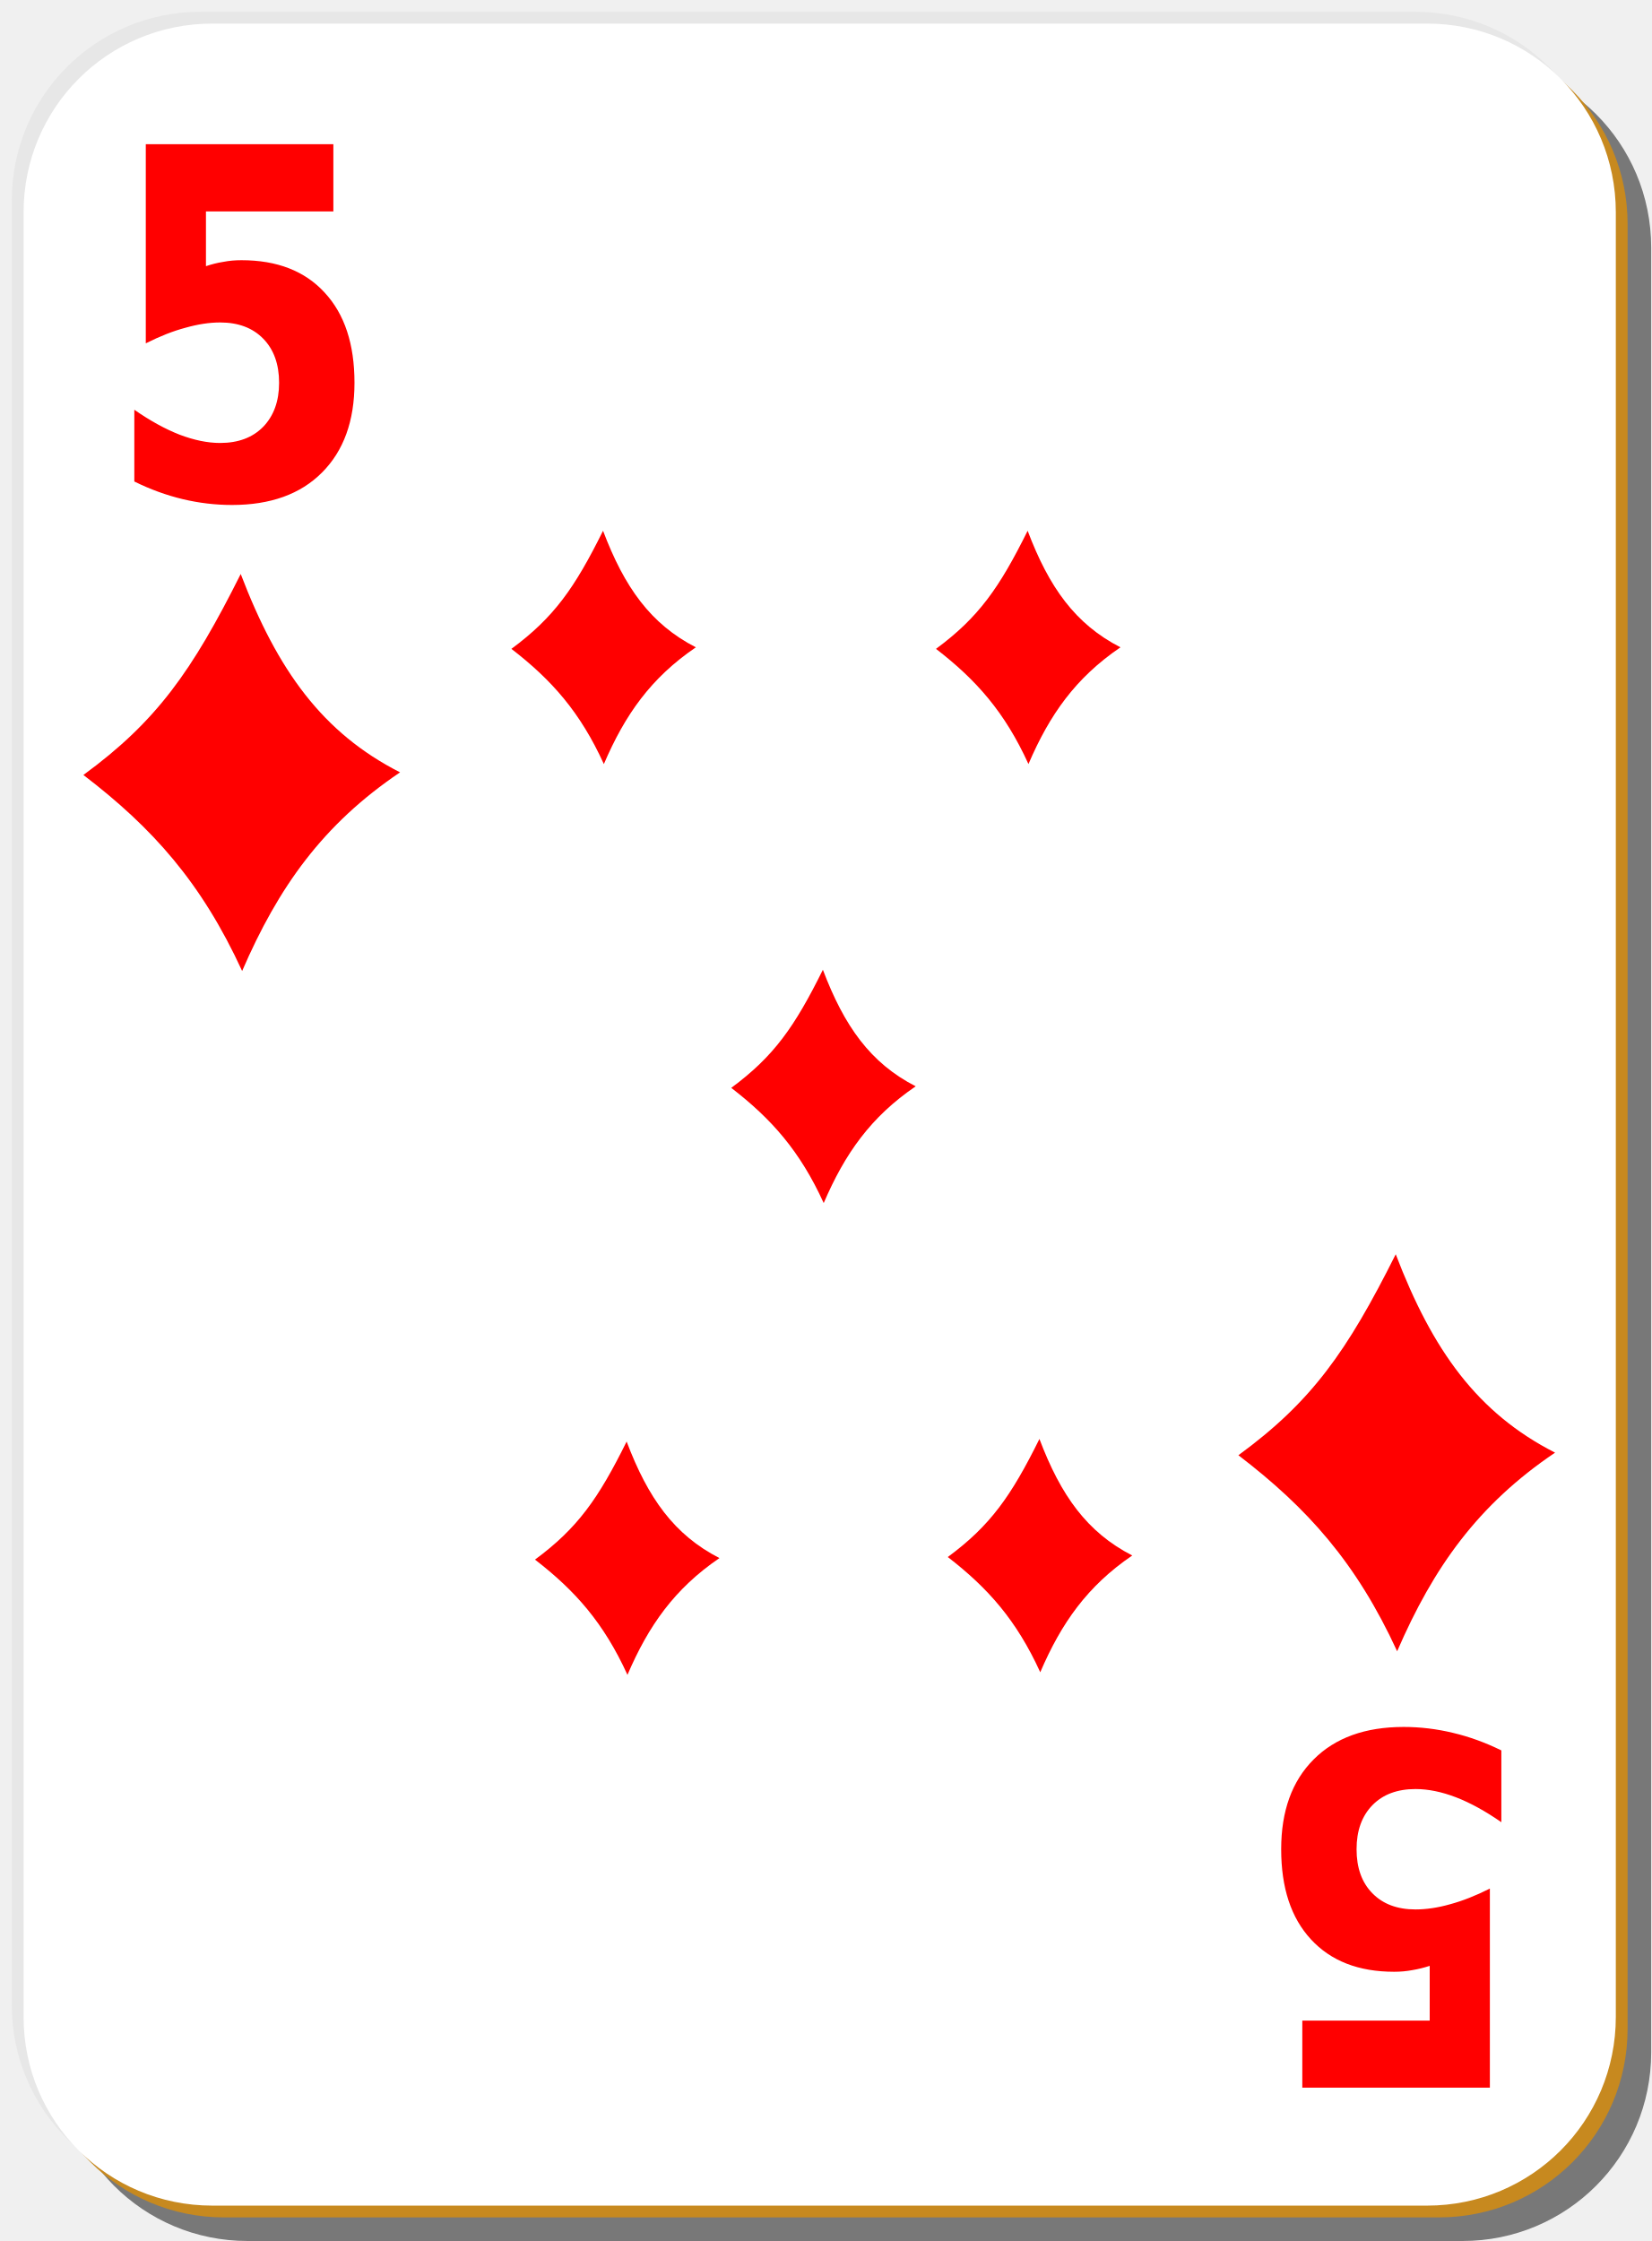
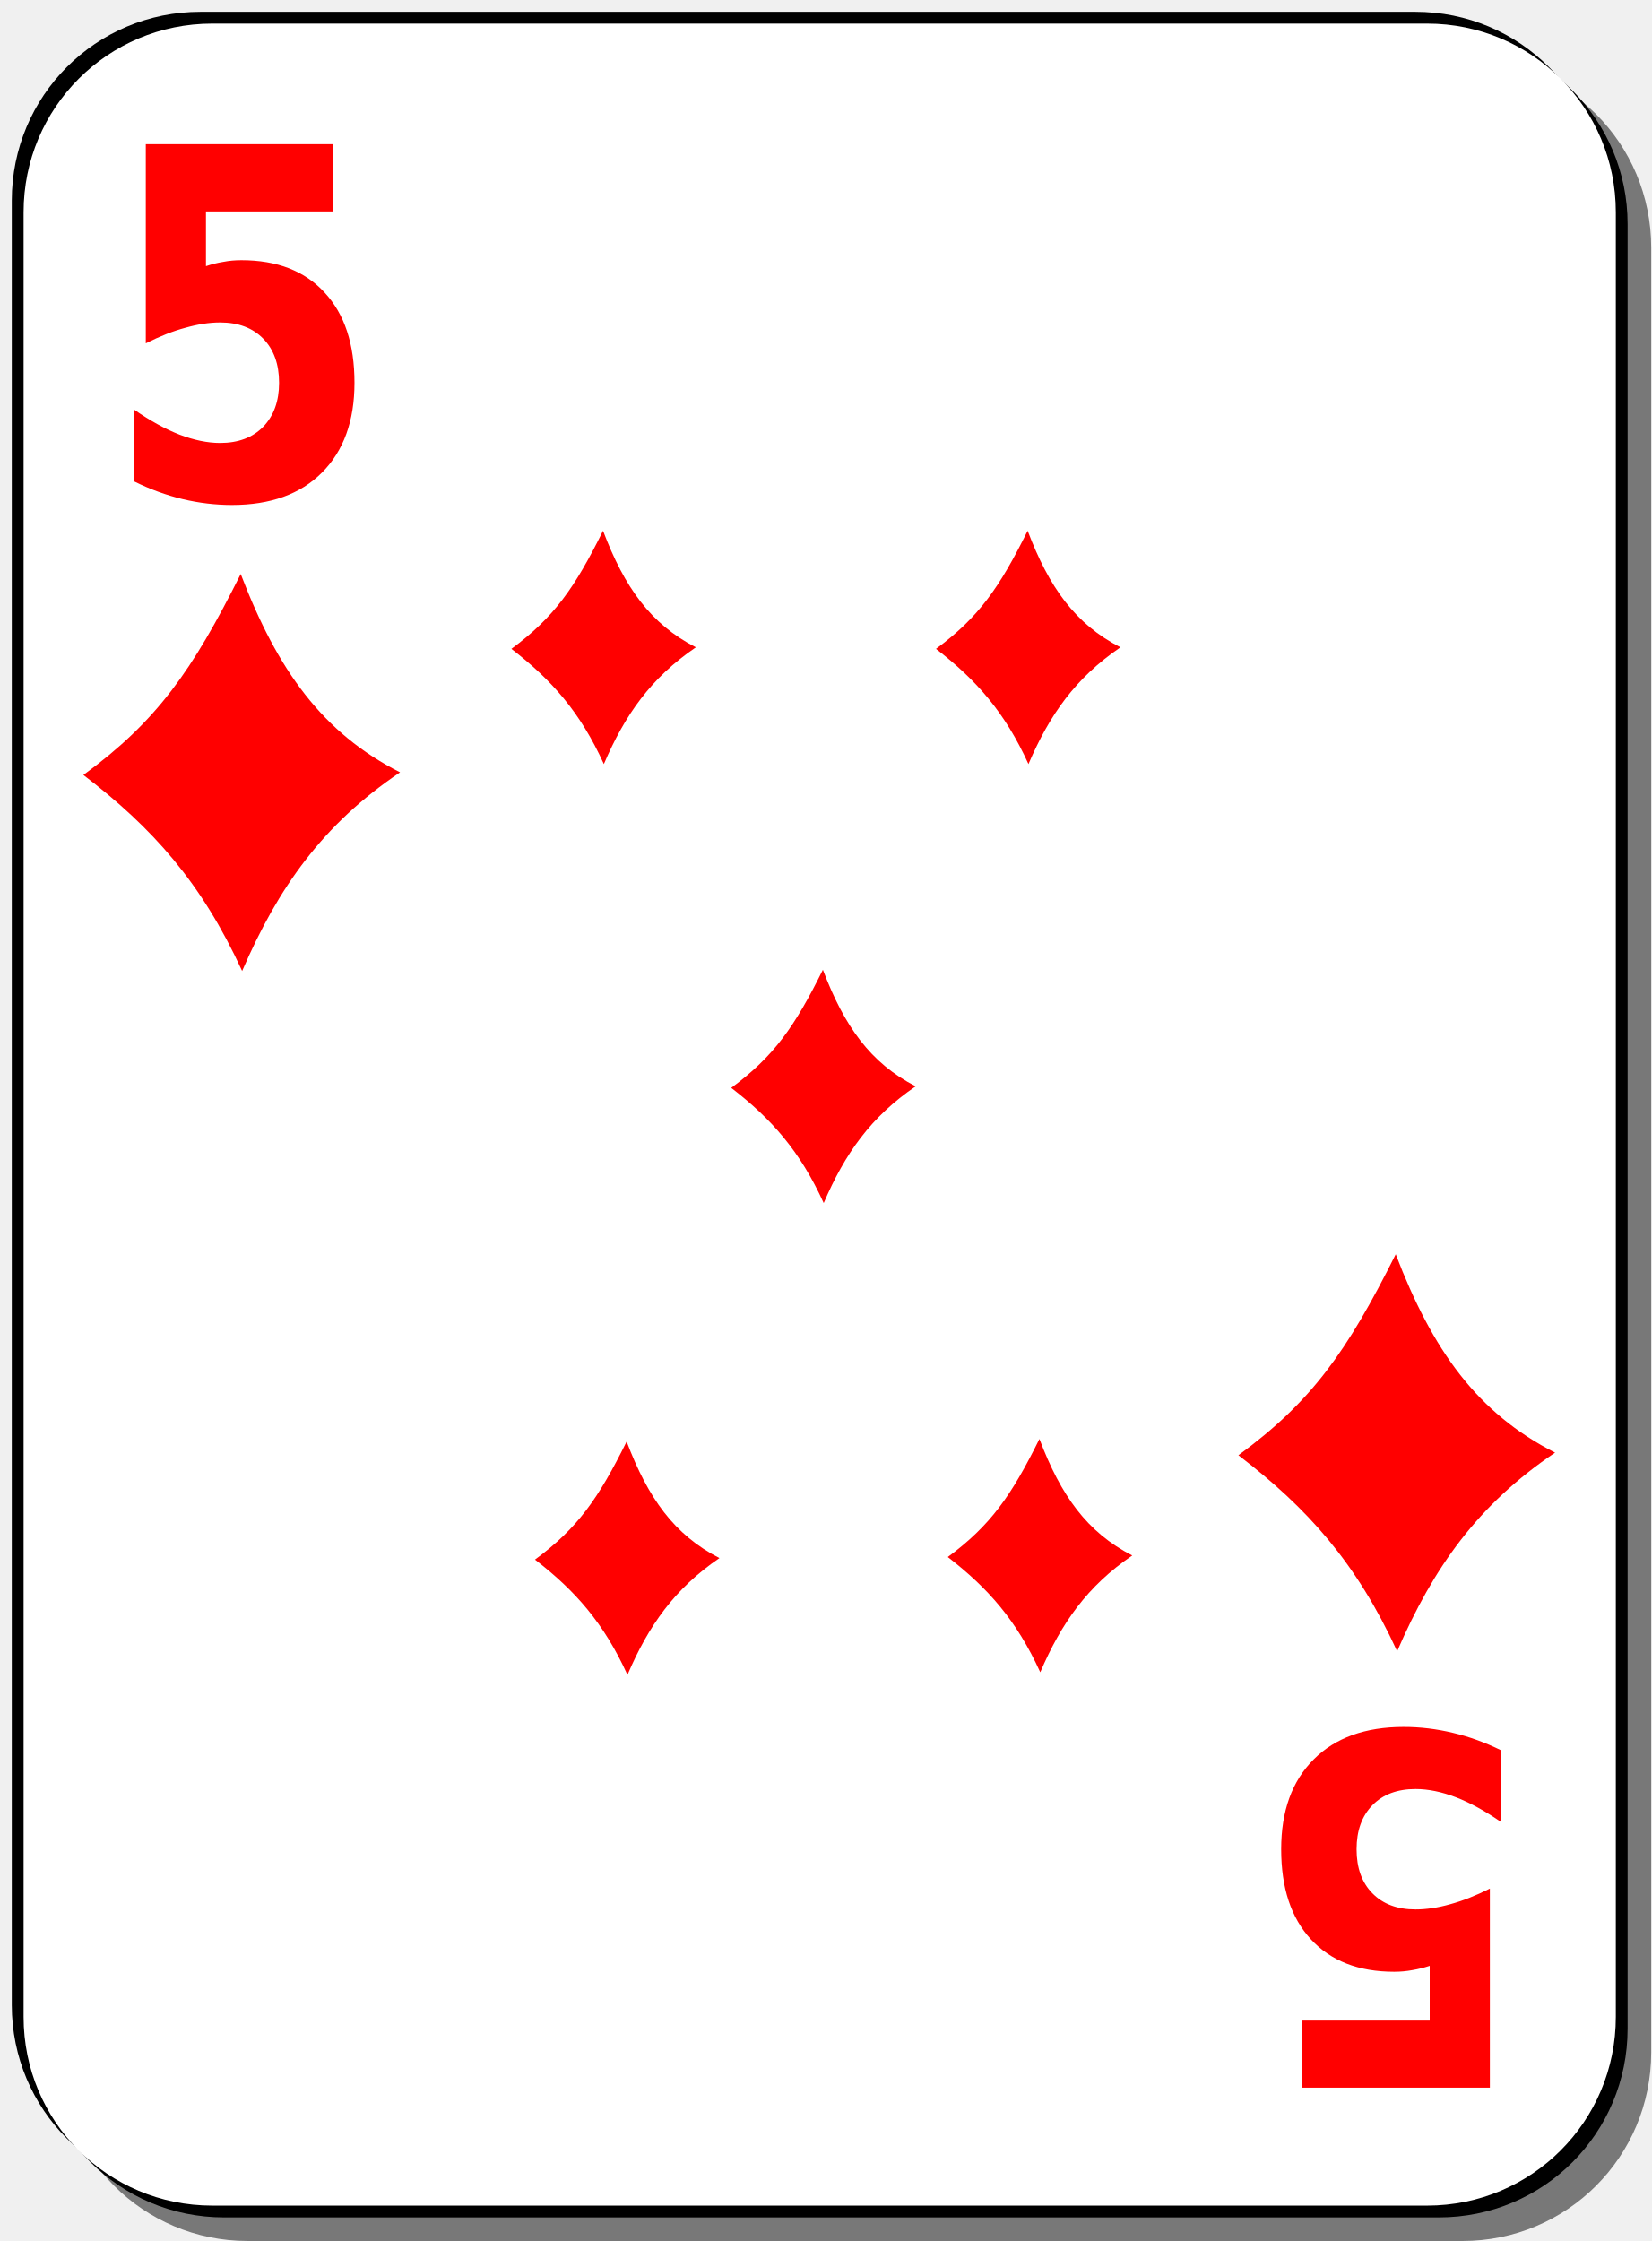
<svg xmlns="http://www.w3.org/2000/svg" id="svg2" viewBox="0 0 140 190" version="1.0" y="0" x="0">
+   <defs id="defs22" />
  <g id="layer1">
-     <g id="g5630">
-       <path id="rect2070" style="fill-opacity:.498;fill:#000000" d="m21 5h103c8.86 0 16 7.136 16 16v153c0 8.86-7.14 16-16 16h-103c-8.864 0-16-7.14-16-16v-153c0-8.864 7.136-16 16-16z" />
-       <path id="rect1300" style="fill:#e7e7e7" d="m17 1h103c8.86 0 16 7.136 16 16v153c0 8.86-7.14 16-16 16h-103c-8.864 0-16-7.14-16-16v-153c0-8.864 7.136-16 16-16z" />
-       <path id="path5624" style="fill:#c7891f" d="m19 3h103c8.86 0 16 7.136 16 16v153c0 8.86-7.14 16-16 16h-103c-8.864 0-16-7.14-16-16v-153c0-8.864 7.136-16 16-16z" />
-       <path id="rect1306" style="fill:#ffffff" d="m18 2h103c8.86 0 16 7.136 16 16v153c0 8.86-7.14 16-16 16h-103c-8.864 0-16-7.14-16-16v-153c0-8.864 7.136-16 16-16z" />
-     </g>
+     <path id="rect2070" style="fill:#000000;fill-opacity:0.498" d="m 21,5 h 103 c 8.86,0 16,7.136 16,16 v 153 c 0,8.86 -7.14,16 -16,16 H 21 C 12.136,190 5,182.86 5,174 V 21 C 5,12.136 12.136,5 21,5 Z" />
+     <path id="rect1300" style="fill:#000000" d="m 17,1 h 103 c 8.86,0 16,7.136 16,16 v 153 c 0,8.86 -7.14,16 -16,16 H 17 C 8.136,186 1,178.86 1,170 V 17 C 1,8.136 8.136,1 17,1 Z" />
+     <path id="path5624" style="fill:#000000" d="m 19,3 h 103 c 8.86,0 16,7.136 16,16 v 153 c 0,8.86 -7.14,16 -16,16 H 19 C 10.136,188 3,180.86 3,172 V 19 C 3,10.136 10.136,3 19,3 Z" />
+     <path id="rect1306" style="fill:#ffffff" d="m 18,2 h 103 c 8.86,0 16,7.136 16,16 v 153 c 0,8.86 -7.14,16 -16,16 H 18 C 9.136,187 2,179.86 2,171 V 18 C 2,9.136 9.136,2 18,2 Z" />
  </g>
  <g id="g3925" transform="translate(329.5 183.5)">
    <path id="text2531" style="fill:#ff0000" d="m-348.78-155.73h17.49v5.18h-11.88v4.22c0.54-0.15 1.07-0.26 1.61-0.33 0.55-0.09 1.11-0.13 1.7-0.13 3.32 0 5.91 0.83 7.76 2.5 1.86 1.66 2.78 3.97 2.78 6.95 0 2.94-1.01 5.25-3.03 6.92-2.01 1.67-4.81 2.5-8.39 2.5-1.54 0-3.08-0.15-4.6-0.45-1.51-0.3-3.02-0.75-4.51-1.36v-5.53c1.48 0.85 2.89 1.49 4.22 1.92 1.34 0.42 2.6 0.64 3.78 0.64 1.7 0 3.04-0.42 4.02-1.25 0.98-0.84 1.48-1.97 1.48-3.39 0-1.44-0.5-2.57-1.48-3.4s-2.32-1.25-4.02-1.25c-1.01 0-2.09 0.14-3.24 0.41-1.14 0.25-2.37 0.65-3.69 1.2v-15.35" transform="scale(.90928 1.0998)" />
    <path id="text2540" style="fill:#ff0000" d="m223.45 5.91h17.49v5.171h-11.88v4.22c0.54-0.146 1.08-0.255 1.61-0.328 0.55-0.086 1.12-0.128 1.7-0.128 3.33 0 5.91 0.834 7.77 2.503 1.85 1.656 2.77 3.971 2.77 6.943 0 2.947-1.01 5.256-3.03 6.924-2.01 1.669-4.81 2.503-8.39 2.503-1.54 0-3.08-0.152-4.6-0.456-1.51-0.293-3.01-0.743-4.51-1.352v-5.536c1.48 0.852 2.89 1.492 4.22 1.918 1.34 0.426 2.6 0.639 3.78 0.639 1.7 0 3.04-0.414 4.02-1.242 0.99-0.84 1.48-1.973 1.48-3.398 0-1.438-0.49-2.57-1.48-3.399-0.98-0.828-2.32-1.242-4.02-1.242-1.01 0-2.09 0.134-3.23 0.402-1.15 0.256-2.38 0.658-3.7 1.206v-15.348" transform="scale(-.90928 -1.0998)" />
  </g>
  <path id="path1608" style="fill-rule:evenodd;fill:#ff0000" d="m20.41 48.665c-4.126 8.245-7.135 12.498-13.34 17.04 5.872 4.487 10.013 9.124 13.46 16.62 3.079-7.121 6.847-12.43 13.39-16.843-6.582-3.349-10.393-8.654-13.51-16.817z" />
  <path id="path1498" style="fill-rule:evenodd;fill:#ff0000" d="m51.13 45c-2.403 4.845-4.155 7.344-7.77 10.013 3.421 2.637 5.832 5.362 7.84 9.767 1.794-4.185 3.988-7.304 7.8-9.898-3.834-1.968-6.054-5.085-7.87-9.882z" />
  <path id="path1500" style="fill-rule:evenodd;fill:#ff0000" d="m87.13 45c-2.403 4.845-4.155 7.344-7.77 10.013 3.421 2.637 5.832 5.362 7.84 9.767 1.794-4.185 3.988-7.304 7.8-9.898-3.834-1.968-6.054-5.085-7.87-9.882z" />
  <path id="path1512" style="fill-rule:evenodd;fill:#ff0000" d="m53.13 122.22c-2.403 4.85-4.155 7.34-7.77 10.01 3.421 2.64 5.832 5.37 7.84 9.77 1.794-4.18 3.988-7.3 7.8-9.9-3.834-1.97-6.054-5.08-7.87-9.88z" />
  <path id="path1516" style="fill-rule:evenodd;fill:#ff0000" d="m88.13 122c-2.403 4.85-4.155 7.34-7.77 10.01 3.421 2.64 5.832 5.37 7.84 9.77 1.794-4.18 3.988-7.3 7.8-9.9-3.834-1.97-6.054-5.08-7.87-9.88z" />
  <path id="path1518" style="fill-rule:evenodd;fill:#ff0000" d="m118.34 106.34c-4.13 8.25-7.13 12.5-13.34 17.04 5.87 4.49 10.01 9.12 13.46 16.62 3.08-7.12 6.85-12.43 13.39-16.84-6.58-3.35-10.39-8.66-13.51-16.82z" />
  <path id="path1502" style="fill-rule:evenodd;fill:#ff0000" d="m69.77 82.22c-2.403 4.845-4.155 7.344-7.77 10.013 3.421 2.637 5.832 5.362 7.84 9.767 1.794-4.185 3.988-7.304 7.8-9.898-3.834-1.968-6.054-5.085-7.87-9.882z" />
</svg>
